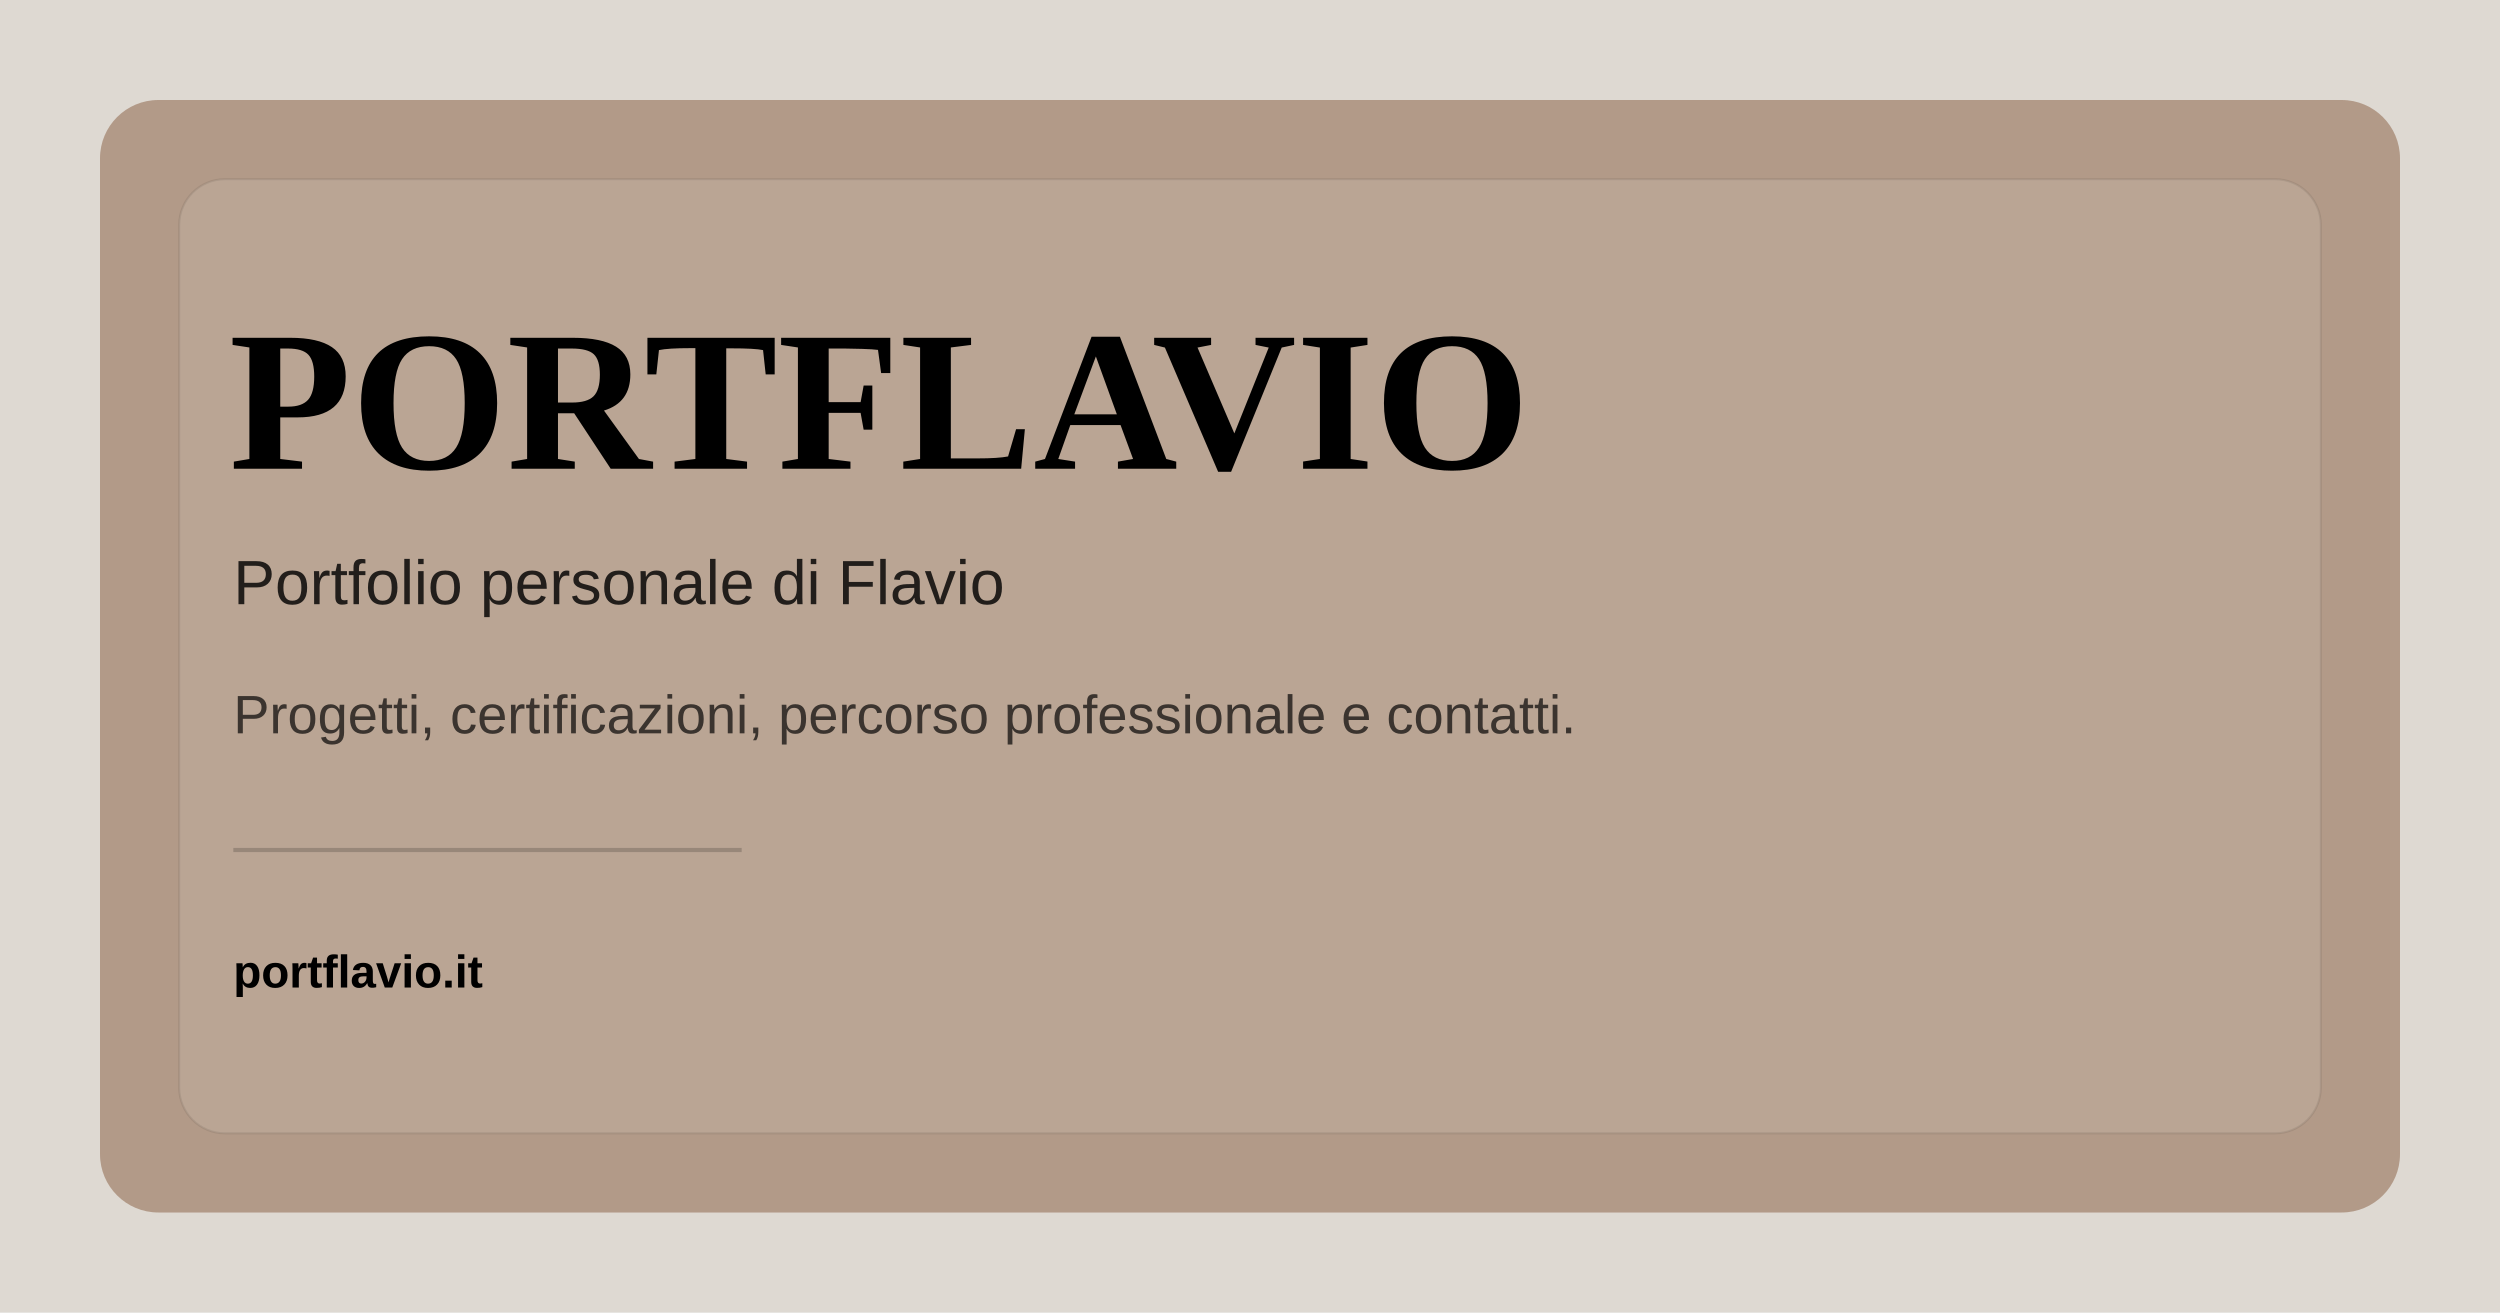
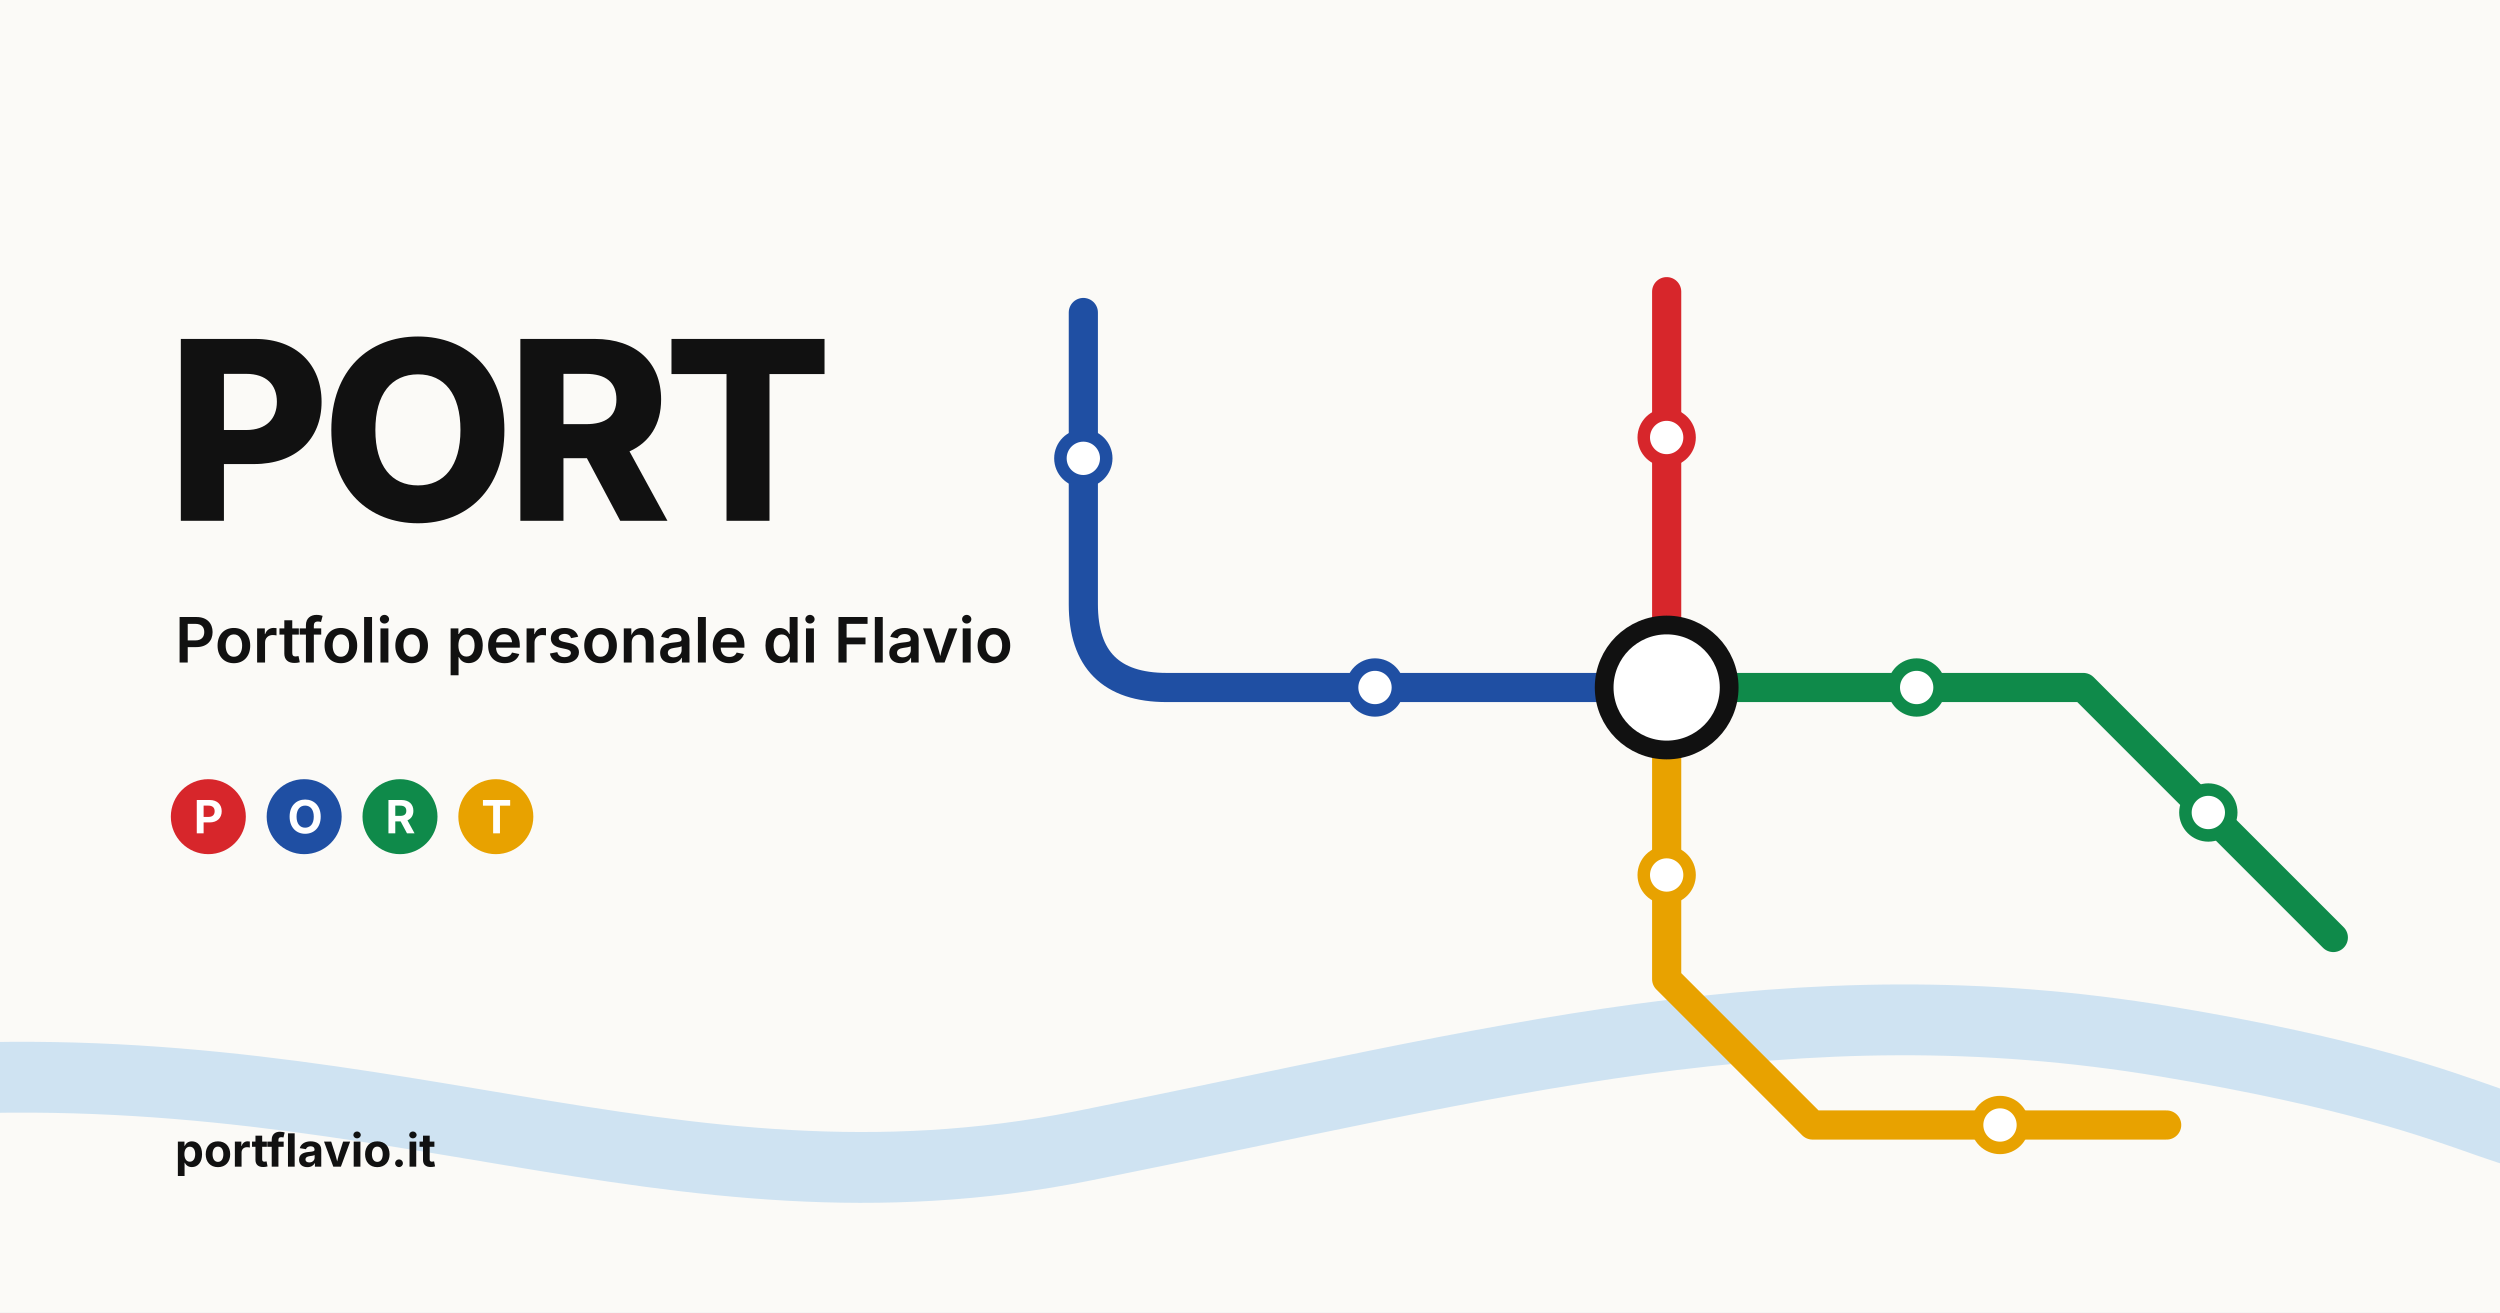
<svg xmlns="http://www.w3.org/2000/svg" width="1200" height="630" viewBox="0 0 1200 630" fill="none">
-   <rect width="1200" height="630" fill="#DED9D2" />
-   <rect x="48" y="48" width="1104" height="534" rx="28" fill="#B29A88" />
-   <rect x="86" y="86" width="1028" height="458" rx="22" fill="#DED9D2" fill-opacity="0.18" stroke="#000000" stroke-opacity="0.08" />
-   <text x="110" y="225" fill="#000000" font-family="Georgia, 'Times New Roman', serif" font-size="96" font-weight="700">PORTFLAVIO</text>
-   <text x="112" y="290" fill="#000000" font-family="Arial, Helvetica, sans-serif" font-size="30" opacity="0.82">Portfolio personale di Flavio</text>
-   <text x="112" y="352" fill="#000000" font-family="Arial, Helvetica, sans-serif" font-size="26" opacity="0.68">Progetti, certificazioni, percorso professionale e contatti.</text>
-   <line x1="112" y1="408" x2="356" y2="408" stroke="#000000" stroke-opacity="0.18" stroke-width="2" />
-   <text x="112" y="474" fill="#000000" font-family="Arial, Helvetica, sans-serif" font-size="22" font-weight="700">portflavio.it</text>
+   <rect width="1200" height="630" fill="#FBFAF7" />
+   <path d="M-60 520 C 180 500 320 590 520 550 S 860 470 1040 500 S 1200 560 1260 540" stroke="#CFE3F2" stroke-width="34" stroke-linecap="round" />
+   <g stroke-width="14" stroke-linecap="round" stroke-linejoin="round" fill="none">
+     <path d="M800 330 V140" stroke="#D7262B" />
+     <path d="M800 330 H560 Q520 330 520 290 V150" stroke="#1F4FA3" />
+     <path d="M800 330 H1000 L1120 450" stroke="#0F8A4A" />
+     <path d="M800 330 V470 L870 540 H1040" stroke="#E8A200" />
+   </g>
+   <g fill="#FFFFFF" stroke-width="6">
+     <circle cx="800" cy="210" r="11" stroke="#D7262B" />
+     <circle cx="660" cy="330" r="11" stroke="#1F4FA3" />
+     <circle cx="520" cy="220" r="11" stroke="#1F4FA3" />
+     <circle cx="920" cy="330" r="11" stroke="#0F8A4A" />
+     <circle cx="1060" cy="390" r="11" stroke="#0F8A4A" />
+     <circle cx="800" cy="420" r="11" stroke="#E8A200" />
+     <circle cx="960" cy="540" r="11" stroke="#E8A200" />
+   </g>
+   <circle cx="800" cy="330" r="30" fill="#FFFFFF" stroke="#111111" stroke-width="9" />
+   <text x="80" y="250" fill="#111111" font-family="Inter, Arial, Helvetica, sans-serif" font-size="120" font-weight="800" letter-spacing="-4">PORT</text>
+   <text x="84" y="318" fill="#111111" font-family="Inter, Arial, Helvetica, sans-serif" font-size="30" font-weight="600">Portfolio personale di Flavio</text>
+   <g font-family="Inter, Arial, Helvetica, sans-serif" font-size="22" font-weight="700" fill="#FFFFFF">
+     <circle cx="100" cy="392" r="18" fill="#D7262B" />
+     <text x="93" y="400">P</text>
+     <circle cx="146" cy="392" r="18" fill="#1F4FA3" />
+     <text x="138" y="400">O</text>
+     <circle cx="192" cy="392" r="18" fill="#0F8A4A" />
+     <text x="185" y="400">R</text>
+     <circle cx="238" cy="392" r="18" fill="#E8A200" />
+     <text x="231" y="400">T</text>
+   </g>
+   <text x="84" y="560" fill="#111111" font-family="Inter, Arial, Helvetica, sans-serif" font-size="22" font-weight="700">portflavio.it</text>
</svg>
